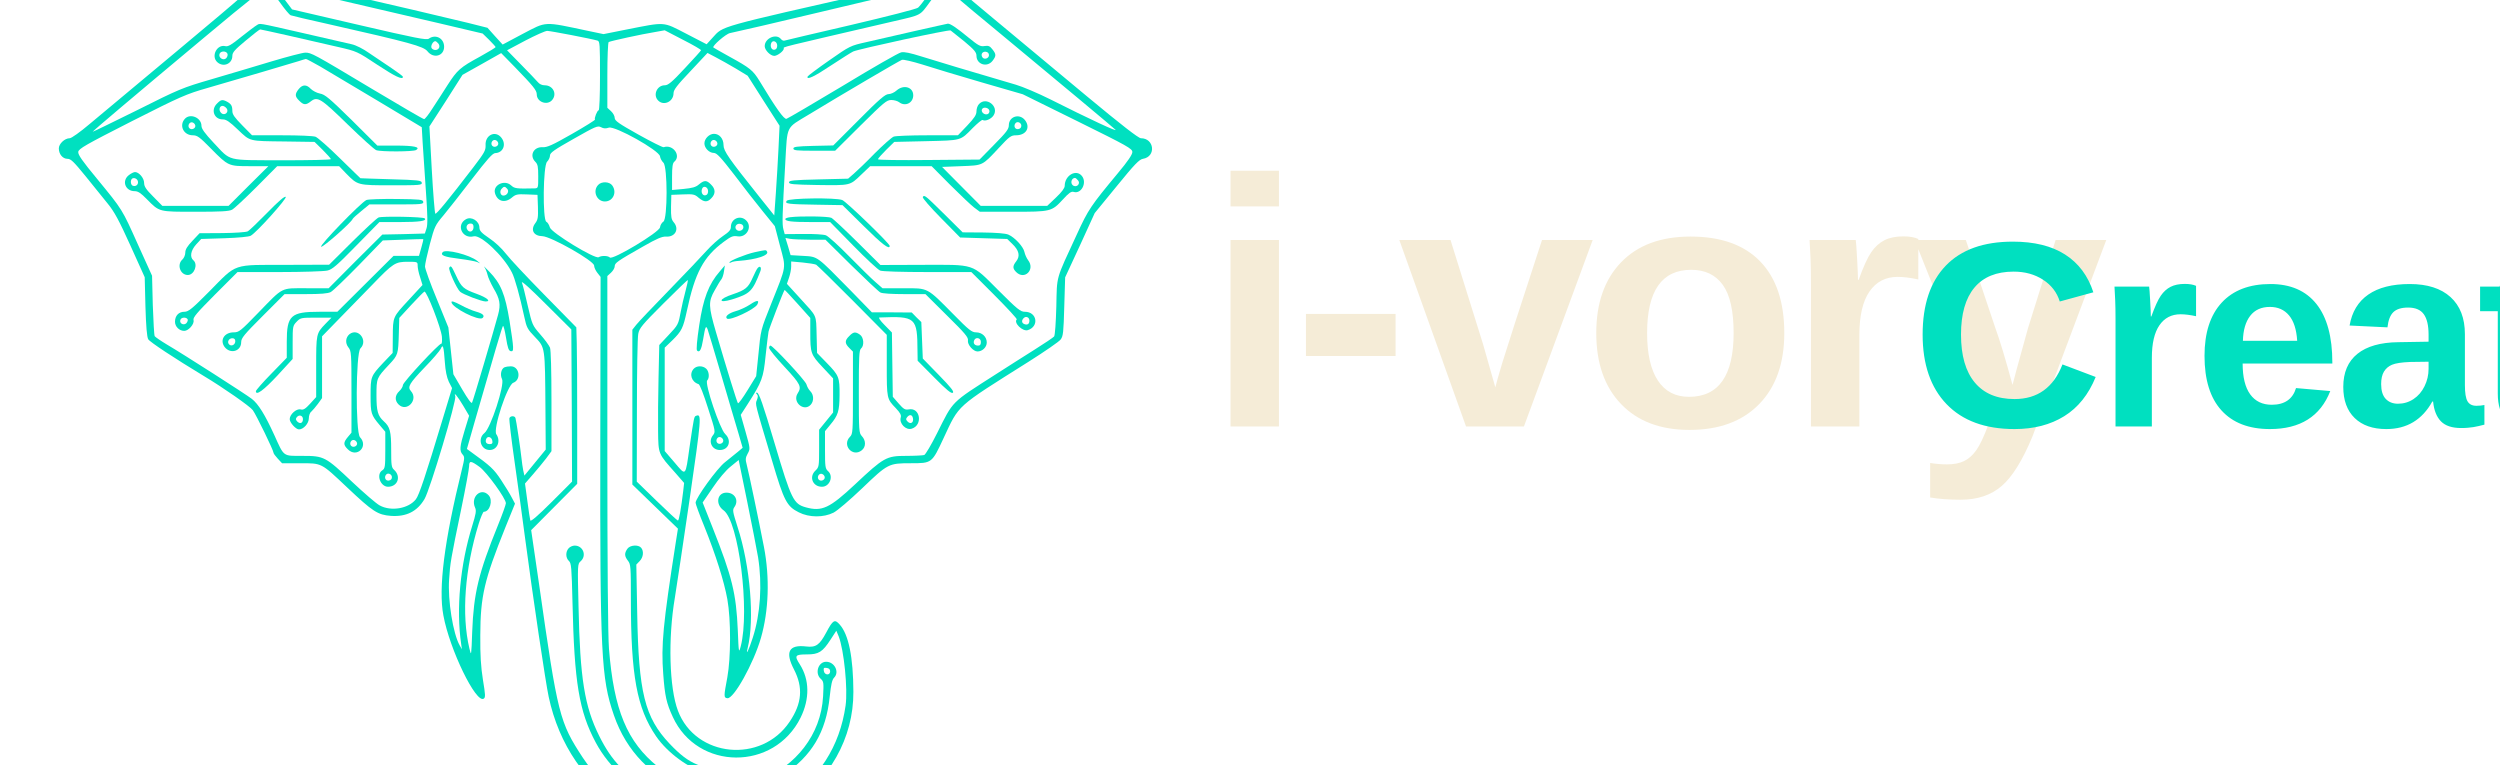
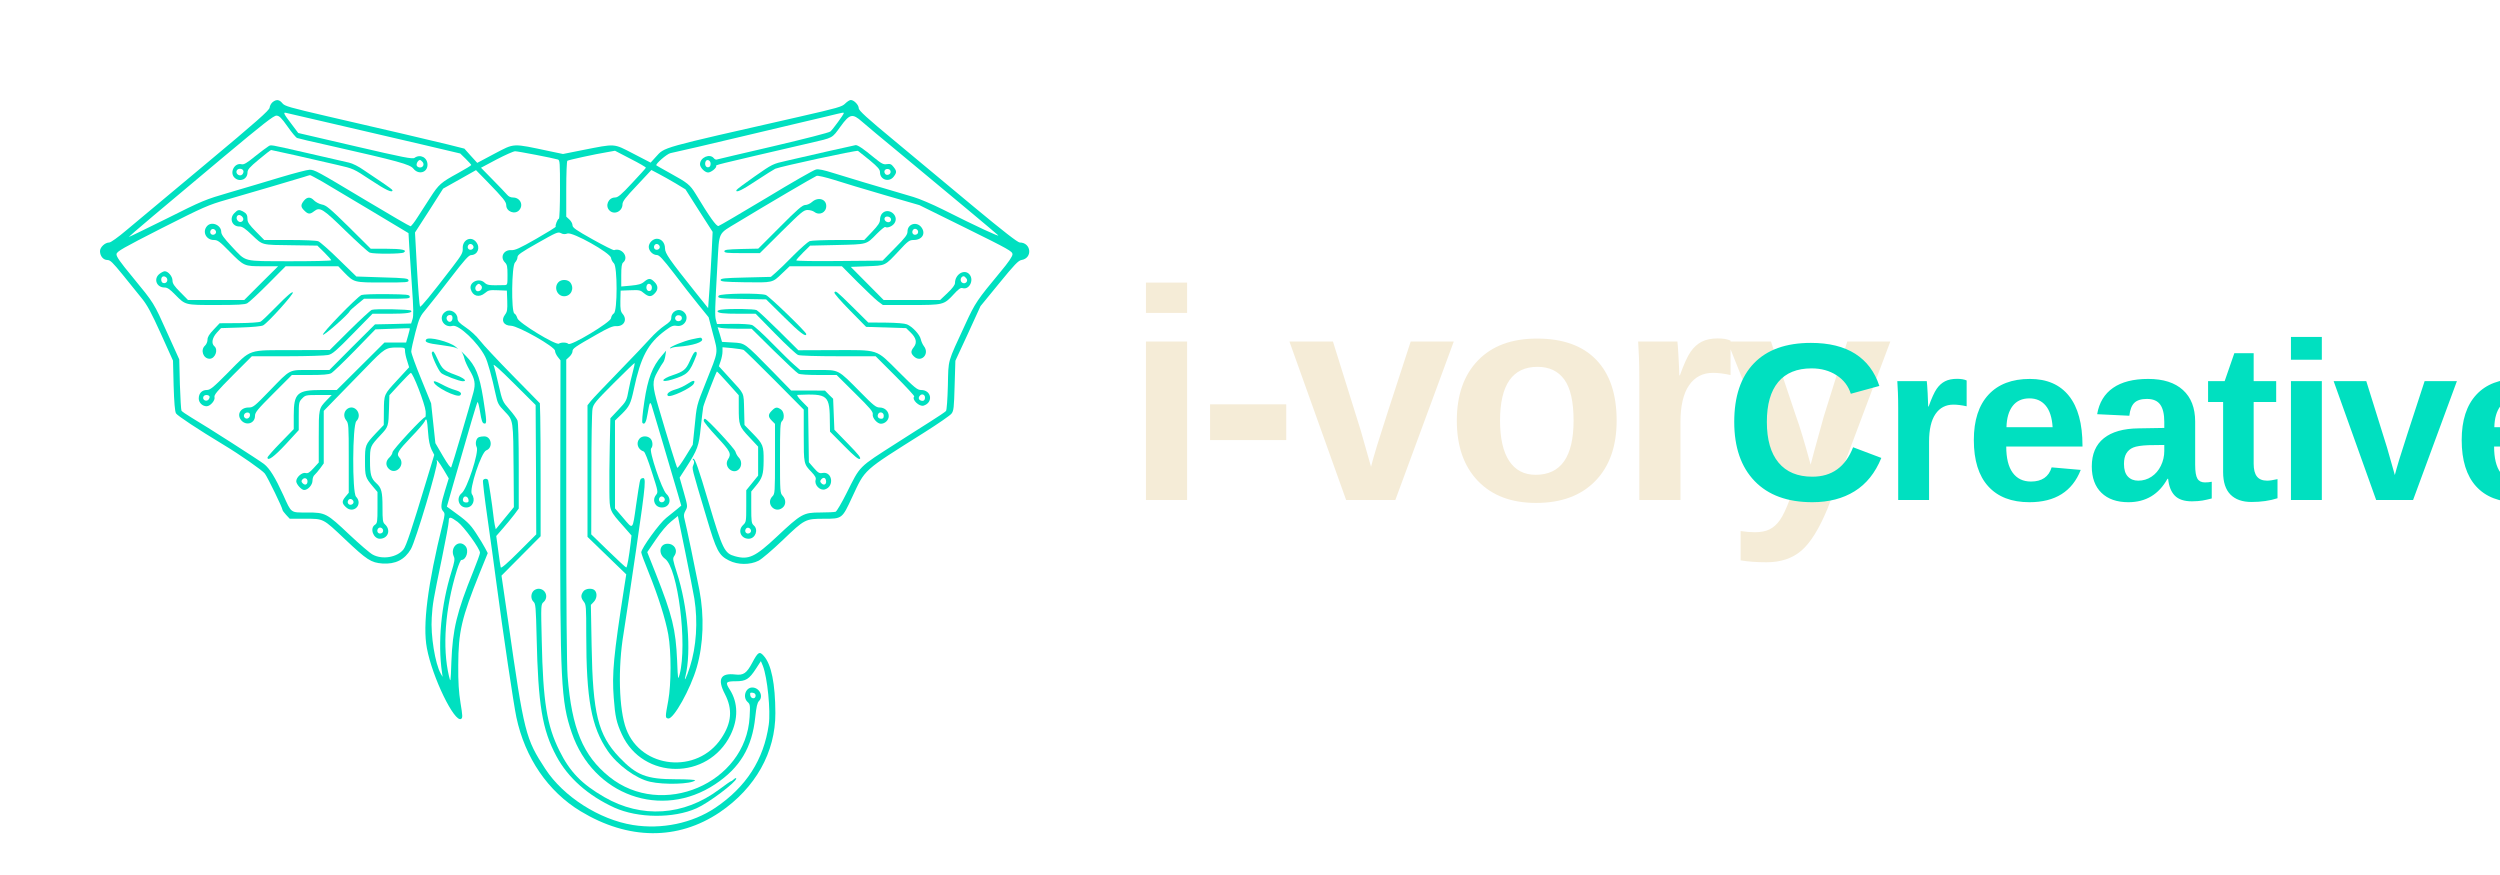
- <svg xmlns="http://www.w3.org/2000/svg" viewBox="0 0 1700 520" preserveAspectRatio="xMidYMid meet">
-   <g transform="translate(40,-20)">
+ <svg xmlns="http://www.w3.org/2000/svg" viewBox="0 0 2000 700" preserveAspectRatio="xMidYMid meet">
+   <g transform="translate(80,80)">
    <g transform="translate(-10,685) scale(0.1,-0.1)" fill="#00e0c0" stroke="none">
      <path d="M1481 6833 c-12 -10 -23 -30 -24 -44 -2 -21 -100 -108 -516 -455 -283 -236 -566 -473 -630 -526 -66 -56 -125 -98 -137 -98 -34 0 -74 -38 -74 -69 0 -39 26 -71 59 -71 23 0 42 -19 122 -117 52 -64 120 -148 151 -187 46 -56 78 -116 155 -286 l97 -215 5 -200 c4 -133 10 -207 19 -222 10 -18 178 -129 375 -248 137 -82 318 -209 336 -234 24 -33 141 -274 141 -290 0 -5 13 -23 29 -40 l29 -31 122 0 c151 0 141 5 321 -165 175 -165 207 -186 298 -193 104 -7 178 30 228 115 38 65 219 672 209 699 -13 34 16 -1 54 -65 l40 -68 -30 -98 c-34 -111 -37 -141 -14 -166 14 -16 14 -25 -5 -101 -120 -487 -161 -809 -126 -993 43 -233 222 -600 274 -566 13 8 12 25 -5 128 -14 89 -19 164 -18 303 1 266 26 374 171 735 l65 160 -21 40 c-11 22 -44 76 -73 120 -50 76 -72 96 -204 191 l-29 21 51 179 c134 467 188 650 194 657 4 5 13 -31 21 -80 11 -69 18 -88 32 -91 23 -5 22 14 -8 205 -30 183 -59 255 -139 337 -27 28 -42 42 -33 31 8 -11 18 -35 22 -53 4 -19 23 -60 41 -92 43 -72 50 -110 31 -180 -31 -115 -170 -586 -177 -598 -4 -9 -27 22 -67 90 l-60 103 -17 159 -17 159 -79 194 c-44 106 -80 206 -80 221 0 15 15 83 33 152 32 120 36 129 93 196 32 39 120 150 194 247 103 134 140 176 158 176 54 2 77 60 41 105 -41 52 -112 17 -107 -53 1 -34 -8 -50 -82 -147 -174 -227 -254 -324 -260 -317 -4 5 -15 140 -24 301 l-16 292 113 175 112 176 132 74 131 74 90 -92 c128 -132 152 -161 152 -189 0 -51 69 -77 103 -40 38 42 8 102 -49 102 -19 0 -36 8 -48 23 -10 12 -61 65 -113 118 l-95 97 124 66 c69 36 136 66 149 66 22 0 302 -54 342 -66 16 -5 17 -25 17 -240 0 -132 -4 -234 -9 -234 -10 0 -32 -56 -25 -63 3 -3 -68 -47 -157 -98 -135 -77 -169 -92 -200 -90 -61 3 -91 -57 -49 -99 17 -17 20 -33 20 -100 0 -78 0 -80 -25 -81 -124 -3 -136 -1 -159 20 -45 42 -126 3 -110 -53 16 -56 67 -69 113 -31 27 23 37 26 103 23 l73 -3 3 -82 c2 -72 0 -87 -19 -112 -33 -45 -10 -86 49 -87 59 -2 352 -168 352 -200 0 -12 10 -34 22 -49 l22 -28 -2 -1121 c-2 -1446 6 -1608 92 -1858 171 -501 718 -697 1147 -412 199 132 296 295 321 536 9 84 16 116 30 130 38 38 3 108 -54 108 -54 0 -79 -78 -37 -116 20 -18 21 -26 16 -119 -29 -532 -702 -819 -1123 -479 -210 169 -300 386 -333 803 -7 86 -11 574 -11 1334 l0 1200 25 23 c14 13 25 32 25 43 0 23 17 35 195 136 91 52 128 68 154 66 63 -4 92 52 52 98 -16 19 -19 36 -18 104 l2 82 78 3 c71 3 81 1 108 -23 38 -31 59 -32 87 -2 29 30 28 62 -3 92 -30 31 -46 31 -82 1 -22 -19 -45 -25 -106 -31 l-77 -7 0 90 c0 67 4 93 15 102 49 41 -9 121 -72 99 -7 -2 -84 37 -172 86 -134 75 -161 94 -161 113 0 13 -11 33 -25 46 l-25 23 0 221 c0 121 4 223 9 226 11 7 227 54 314 68 l67 12 125 -65 c69 -35 124 -67 122 -71 -1 -4 -51 -59 -110 -122 -89 -96 -114 -116 -137 -116 -53 0 -82 -67 -44 -104 38 -38 104 -7 104 50 0 23 23 53 116 151 l115 123 57 -30 c31 -16 93 -51 137 -77 l79 -48 108 -170 109 -170 -7 -150 c-4 -82 -12 -220 -18 -305 l-11 -155 -100 125 c-210 263 -245 313 -245 353 0 44 -28 77 -65 77 -32 0 -65 -33 -65 -65 0 -32 33 -65 64 -65 20 0 47 -29 138 -147 62 -82 149 -194 195 -250 l82 -101 35 -134 c42 -157 46 -128 -58 -389 -75 -188 -72 -176 -90 -361 l-14 -136 -59 -96 c-32 -52 -61 -92 -65 -88 -6 7 -75 229 -149 482 -52 178 -53 209 -9 286 18 33 38 66 45 74 7 8 15 33 18 55 l6 40 -34 -40 c-76 -87 -113 -184 -140 -365 -16 -106 -21 -168 -15 -174 17 -17 30 7 41 75 15 90 19 99 31 69 5 -14 47 -155 94 -315 47 -159 98 -335 115 -390 l29 -100 -32 -27 c-18 -15 -58 -47 -88 -71 -54 -42 -200 -244 -200 -276 0 -8 26 -80 59 -160 79 -196 135 -375 157 -496 25 -141 24 -397 0 -530 -25 -133 -25 -139 0 -143 43 -6 178 236 228 409 54 187 61 411 21 619 -34 175 -103 506 -117 559 -10 37 -9 48 6 76 18 32 18 35 -14 148 l-33 116 49 76 c96 150 105 176 120 325 8 74 17 149 20 165 5 25 101 273 109 283 2 2 41 -41 89 -94 l86 -96 0 -98 c0 -141 3 -151 84 -237 l71 -76 0 -116 0 -116 -47 -58 -48 -59 0 -127 c0 -123 -1 -128 -25 -151 -46 -43 -18 -110 44 -110 54 0 81 73 41 107 -18 16 -20 30 -20 144 l0 127 36 44 c53 63 62 92 63 201 1 121 -4 134 -86 218 l-67 69 -3 122 c-4 142 5 121 -110 247 l-92 101 14 41 c8 23 15 57 15 76 l0 35 78 -7 c42 -4 84 -11 92 -15 8 -5 120 -114 248 -243 l232 -234 0 -207 c0 -227 0 -228 62 -292 30 -32 38 -47 33 -63 -12 -40 35 -89 75 -76 77 24 58 147 -21 131 -24 -4 -34 1 -68 40 l-40 46 -3 218 -3 219 -50 51 c-29 29 -43 50 -35 51 248 10 258 2 259 -230 l1 -64 113 -114 c83 -84 116 -111 126 -104 11 7 -11 35 -95 121 l-109 112 -5 124 -5 124 -33 32 -32 33 -136 1 -135 0 -147 151 c-231 235 -219 227 -320 233 l-86 5 -17 59 -18 58 31 -6 c17 -3 78 -6 136 -6 l105 0 176 -174 c97 -95 186 -179 198 -185 13 -7 78 -11 164 -11 l142 0 147 -146 c123 -121 146 -149 142 -169 -5 -28 36 -75 65 -75 33 0 63 29 63 61 0 39 -32 69 -73 69 -28 0 -48 15 -152 121 -185 187 -170 179 -341 179 l-143 0 -48 42 c-26 22 -106 101 -178 174 -71 73 -143 138 -159 144 -17 6 -83 10 -155 9 l-125 -1 -9 33 c-9 34 -8 87 13 454 15 258 1 230 160 326 232 141 614 365 633 372 9 4 72 -11 140 -32 67 -22 248 -76 402 -121 l280 -81 373 -184 c342 -169 372 -186 372 -209 0 -17 -31 -63 -98 -143 -185 -223 -201 -246 -279 -416 -147 -318 -135 -276 -140 -492 -3 -110 -9 -195 -15 -203 -6 -7 -65 -47 -132 -89 -66 -42 -184 -116 -261 -166 -314 -201 -290 -178 -403 -403 -39 -78 -78 -144 -87 -148 -9 -3 -65 -6 -124 -6 -134 0 -151 -10 -347 -194 -173 -162 -225 -186 -334 -156 -84 23 -99 53 -211 430 -82 277 -108 350 -122 350 -8 0 -8 -3 0 -11 8 -8 8 -19 0 -39 -12 -31 -18 -7 105 -419 79 -267 98 -304 180 -345 71 -36 168 -36 236 -2 27 14 110 85 195 166 175 168 180 170 331 170 143 0 143 0 222 170 109 232 78 205 578 520 109 69 208 137 218 151 18 23 20 49 25 224 l6 199 101 218 100 219 149 182 c123 151 154 183 179 187 91 15 78 140 -14 140 -16 0 -132 90 -368 286 -190 158 -474 394 -632 526 -224 185 -288 244 -288 262 0 26 -38 66 -64 66 -9 0 -29 -13 -44 -28 -25 -26 -57 -35 -372 -107 -1131 -257 -1068 -239 -1145 -322 l-40 -44 -139 72 c-161 83 -137 81 -407 28 l-155 -31 -105 22 c-307 65 -279 66 -444 -20 l-137 -73 -52 57 -51 57 -135 34 c-164 40 -501 119 -958 224 -309 72 -345 82 -363 105 -24 30 -48 33 -78 9z m526 -183 c219 -51 528 -123 687 -160 l288 -68 44 -43 c24 -24 44 -46 44 -49 0 -4 -48 -33 -106 -65 -136 -74 -154 -90 -221 -194 -30 -47 -76 -119 -102 -158 -25 -40 -51 -73 -57 -73 -7 0 -166 93 -355 206 -399 239 -412 246 -453 246 -17 0 -121 -27 -231 -60 -110 -33 -293 -88 -407 -121 -199 -58 -218 -66 -507 -211 -166 -82 -301 -148 -301 -146 0 4 263 227 760 642 318 266 400 330 422 329 22 -1 39 -17 89 -88 33 -47 67 -88 76 -91 8 -3 123 -31 256 -60 557 -126 647 -151 674 -185 41 -52 113 -32 113 31 0 58 -58 88 -104 55 -15 -11 -87 3 -474 93 l-456 106 -49 65 c-68 89 -75 103 -48 96 11 -3 199 -46 418 -97z m4043 94 c0 -9 -87 -129 -107 -146 -10 -9 -202 -58 -457 -118 -242 -56 -445 -104 -451 -106 -7 -3 -18 2 -25 11 -32 39 -110 5 -110 -49 0 -27 39 -66 65 -66 21 0 65 33 65 50 0 13 -58 -2 750 186 190 44 174 36 245 133 73 101 95 105 171 38 27 -24 168 -142 314 -262 415 -344 753 -626 775 -647 20 -19 -170 69 -442 206 -84 42 -190 87 -235 100 -293 86 -548 162 -642 192 -76 24 -118 33 -138 28 -17 -3 -195 -105 -396 -227 -202 -121 -374 -222 -384 -225 -17 -4 -70 70 -183 257 -45 73 -63 88 -205 166 -58 32 -107 60 -109 62 -11 9 85 93 113 98 44 9 343 78 601 140 121 29 290 69 375 89 85 20 209 49 275 65 140 34 135 33 135 25z m-3370 -389 c17 -20 5 -45 -20 -45 -11 0 -23 7 -26 15 -6 15 11 45 26 45 4 0 13 -7 20 -15z m2305 -15 c0 -16 -6 -26 -18 -28 -19 -4 -32 20 -23 44 9 25 41 13 41 -16z m-3108 -142 c50 -29 226 -134 391 -233 l300 -180 6 -105 c4 -58 14 -205 22 -328 12 -168 13 -231 4 -256 l-11 -34 -144 -4 -145 -3 -183 -182 -182 -183 -150 0 c-179 0 -155 12 -329 -167 -121 -125 -131 -133 -167 -133 -63 0 -96 -52 -62 -99 39 -51 113 -30 113 32 0 28 19 51 147 179 l148 148 143 0 c105 0 150 4 171 14 15 8 101 91 191 183 l163 168 136 5 c75 3 137 5 139 4 2 -1 -4 -27 -13 -58 l-16 -56 -87 0 -86 0 -191 -190 -191 -190 -122 0 c-195 0 -222 -25 -222 -204 l0 -109 -105 -108 c-58 -59 -105 -113 -105 -119 0 -33 53 6 147 107 l103 112 0 112 c0 109 1 114 27 141 26 27 30 28 132 28 l105 0 -41 -42 c-63 -66 -63 -67 -63 -293 l0 -205 -41 -45 c-33 -36 -46 -44 -65 -39 -28 7 -74 -34 -74 -66 0 -24 42 -70 63 -70 31 0 67 41 67 75 0 18 7 39 17 46 9 8 29 32 45 53 l28 39 0 210 0 210 108 111 c60 61 164 169 233 239 144 149 156 157 244 157 64 0 65 -1 65 -27 0 -14 7 -50 17 -79 l16 -52 -94 -102 c-109 -118 -107 -112 -108 -252 l-1 -108 -64 -67 c-85 -91 -86 -94 -86 -223 0 -121 3 -131 62 -201 l38 -45 0 -125 c0 -113 -2 -125 -20 -137 -44 -27 -14 -112 39 -112 66 1 90 70 41 115 -18 16 -20 31 -20 137 0 125 -8 155 -50 193 -41 37 -50 69 -50 177 0 117 1 118 86 209 61 65 62 69 66 211 l3 106 81 88 c44 48 85 89 90 91 16 5 114 -249 119 -307 2 -27 0 -49 -4 -47 -14 4 -261 -262 -261 -281 0 -10 -11 -29 -25 -42 -30 -28 -32 -63 -5 -90 56 -56 138 32 84 91 -25 28 -10 52 94 161 54 55 102 112 109 126 15 35 20 20 28 -91 4 -59 13 -103 27 -133 l22 -43 -63 -208 c-117 -388 -161 -520 -183 -548 -50 -64 -169 -84 -246 -42 -23 12 -106 84 -186 159 -183 173 -192 178 -339 178 -135 0 -124 -8 -191 140 -64 140 -109 213 -154 248 -40 31 -461 301 -580 371 -40 24 -76 49 -80 55 -4 6 -9 101 -13 211 l-5 200 -96 212 c-109 243 -104 235 -278 447 -101 122 -130 164 -128 183 3 22 49 48 363 208 338 171 370 185 520 228 211 61 558 163 615 181 25 8 47 15 50 15 3 1 47 -23 97 -51z m1963 -416 c41 14 343 -155 348 -195 2 -14 12 -33 23 -43 29 -26 29 -383 0 -401 -11 -7 -21 -24 -23 -39 -4 -33 -322 -224 -341 -205 -13 13 -57 14 -76 2 -24 -15 -323 167 -332 203 -5 17 -15 34 -24 38 -26 15 -22 381 5 408 11 11 20 30 20 43 0 18 28 38 161 113 150 85 163 91 186 79 18 -10 33 -10 53 -3z m-752 -105 c4 -20 -25 -34 -40 -19 -15 15 -1 44 19 40 10 -2 19 -11 21 -21z m1490 0 c4 -20 -25 -34 -40 -19 -15 15 -1 44 19 40 10 -2 19 -11 21 -21z m-1428 -312 c14 -17 -2 -45 -27 -45 -19 0 -28 27 -13 45 16 19 24 19 40 0z m1365 -15 c0 -16 -6 -26 -18 -28 -19 -4 -32 20 -23 44 9 25 41 13 41 -16z m-3215 -1020 c0 -24 -26 -38 -42 -22 -16 16 -2 42 22 42 13 0 20 -7 20 -20z m5070 -5 c0 -18 -5 -25 -19 -25 -23 0 -35 15 -27 35 10 26 46 18 46 -10z m-4610 -525 c0 -27 -19 -35 -38 -17 -12 13 -13 19 -3 31 16 19 41 10 41 -14z m4148 6 c6 -29 -15 -43 -35 -24 -14 14 -14 20 -3 33 16 19 34 15 38 -9z m-1053 -946 c29 -183 16 -385 -36 -546 -27 -84 -50 -131 -35 -71 48 193 18 559 -69 825 -33 104 -35 114 -21 134 32 45 3 98 -54 98 -64 0 -77 -79 -20 -120 103 -73 180 -683 117 -925 -13 -49 -14 -46 -20 110 -11 250 -38 361 -172 699 l-67 169 69 101 c41 61 89 118 122 144 l54 44 58 -283 c32 -156 65 -327 74 -379z m-1894 615 c50 -37 179 -215 179 -247 0 -9 -24 -76 -54 -150 -132 -325 -165 -462 -175 -723 -6 -167 -6 -169 -19 -115 -55 231 -31 542 63 848 14 45 30 82 35 82 41 0 64 78 33 112 -51 57 -126 -11 -92 -85 9 -19 5 -43 -20 -123 -82 -264 -110 -565 -75 -804 l5 -35 -15 26 c-45 79 -82 306 -72 449 7 112 11 135 82 477 30 145 54 276 54 293 0 39 12 38 71 -5z m-596 -70 c0 -13 -8 -21 -22 -23 -23 -3 -33 25 -16 42 13 13 38 1 38 -19z m2943 2 c4 -20 -25 -34 -40 -19 -15 15 -1 44 19 40 10 -2 19 -11 21 -21z m37 -1322 c0 -30 -39 -27 -43 3 -3 20 0 23 20 20 15 -2 23 -10 23 -23z" />
      <path d="M1445 6478 c-11 -6 -58 -42 -105 -79 -66 -54 -89 -67 -107 -63 -58 15 -100 -69 -55 -109 41 -37 102 -11 102 43 0 23 15 41 91 104 50 42 94 76 98 76 7 0 315 -69 528 -119 131 -30 132 -31 268 -121 121 -80 175 -106 175 -82 0 4 -35 30 -78 59 -42 28 -110 74 -150 101 -42 30 -92 55 -120 61 -26 6 -175 40 -331 76 -321 73 -290 68 -316 53z m-198 -194 c3 -8 -1 -22 -9 -30 -19 -19 -55 4 -45 30 8 21 46 21 54 0z" />
      <path d="M5920 6439 c-118 -27 -265 -61 -327 -75 -112 -25 -113 -26 -255 -125 -79 -55 -144 -104 -146 -109 -10 -27 44 -2 159 75 70 46 138 89 151 95 42 18 650 150 662 143 6 -4 48 -38 94 -75 67 -56 82 -74 82 -97 0 -59 72 -82 109 -35 26 34 26 45 -1 79 -17 22 -27 26 -53 22 -28 -5 -42 3 -106 55 -81 67 -128 99 -144 97 -5 -1 -107 -23 -225 -50z m505 -164 c0 -23 -34 -33 -45 -14 -13 20 1 40 24 37 13 -2 21 -10 21 -23z" />
      <path d="M1731 6044 c-27 -34 -26 -50 4 -79 30 -30 45 -31 79 -4 45 35 68 21 251 -158 94 -91 180 -169 193 -174 32 -12 253 -11 272 1 31 20 -14 30 -139 30 l-125 0 -175 174 c-152 149 -181 174 -216 180 -21 4 -49 19 -62 32 -29 31 -56 30 -82 -2z" />
      <path d="M1175 5945 c-43 -42 -19 -108 41 -107 22 0 46 -16 101 -69 87 -82 70 -78 320 -81 l202 -3 56 -55 c30 -30 55 -58 55 -62 0 -5 -150 -8 -333 -8 -385 2 -342 -10 -466 121 -59 63 -81 94 -81 113 0 56 -77 88 -113 48 -41 -45 -9 -112 54 -112 30 0 46 -11 124 -91 118 -119 118 -119 267 -119 l123 0 -136 -135 -135 -135 -225 0 -225 0 -62 63 c-49 49 -62 69 -62 93 0 33 -35 74 -62 74 -8 0 -27 -9 -42 -21 -50 -39 -24 -109 40 -109 23 0 42 -13 84 -56 85 -86 78 -84 330 -84 172 0 227 3 248 14 15 8 90 78 167 155 l140 141 210 0 211 0 49 -51 c78 -79 76 -79 310 -79 191 0 206 1 203 18 -3 15 -24 18 -208 23 -113 3 -207 7 -209 7 -2 1 -65 63 -141 137 -75 74 -149 139 -164 145 -16 6 -113 10 -229 10 l-203 0 -67 68 c-52 53 -67 74 -67 97 0 36 -8 48 -37 64 -31 16 -41 14 -68 -14z m65 -31 c21 -25 -13 -55 -36 -32 -19 18 -12 48 9 48 8 0 20 -7 27 -16z m-212 -117 c4 -20 -25 -34 -40 -19 -15 15 -1 44 19 40 10 -2 19 -11 21 -21z m-390 -381 c4 -21 -14 -37 -35 -29 -14 5 -18 35 -6 47 12 12 38 1 41 -18z" />
      <path d="M1519 5205 c-63 -64 -123 -122 -134 -128 -12 -6 -83 -11 -174 -12 l-154 -1 -48 -51 c-36 -38 -49 -59 -49 -81 0 -16 -9 -37 -20 -47 -39 -35 -14 -105 37 -105 44 0 71 72 38 100 -26 22 -18 67 19 108 l34 37 159 5 c93 3 166 10 178 17 41 23 248 254 238 264 -7 7 -48 -28 -124 -106z" />
      <path d="M2192 5290 c-37 -16 -326 -314 -308 -318 15 -3 206 166 214 189 2 5 29 30 59 54 l55 45 185 0 c170 0 184 1 181 18 -3 15 -21 17 -183 19 -99 1 -190 -2 -203 -7z" />
      <path d="M2274 5171 c-12 -5 -93 -80 -179 -165 l-157 -156 -277 -1 c-390 -1 -343 16 -541 -184 -115 -116 -139 -135 -166 -135 -39 0 -64 -27 -64 -68 0 -33 29 -62 63 -62 29 0 70 47 63 73 -5 18 21 48 147 175 l152 152 285 0 c157 0 303 5 325 10 34 7 65 34 197 169 l158 161 142 0 c131 0 183 8 166 25 -11 11 -291 16 -314 6z m-1298 -692 c3 -6 -1 -18 -9 -27 -19 -18 -50 0 -40 24 6 17 39 19 49 3z" />
      <path d="M2077 4378 c-27 -22 -31 -61 -8 -90 20 -25 21 -39 21 -303 l0 -277 -25 -30 c-31 -37 -31 -53 0 -83 61 -62 143 19 83 82 -31 33 -29 572 3 604 53 53 -14 142 -74 97z m51 -741 c4 -20 -25 -34 -40 -19 -15 15 -1 44 19 40 10 -2 19 -11 21 -21z" />
      <path d="M3767 5392 c-39 -42 -9 -112 46 -112 55 0 84 61 51 108 -19 28 -74 30 -97 4z" />
      <path d="M5797 6035 c-15 -14 -40 -25 -55 -25 -22 0 -62 -34 -202 -175 l-174 -174 -136 -3 c-112 -3 -135 -6 -135 -18 0 -13 22 -15 142 -15 l142 0 174 173 c158 156 176 172 208 172 19 0 43 -7 53 -15 42 -32 96 -5 96 47 0 56 -65 75 -113 33z" />
      <path d="M6357 5942 c-10 -10 -17 -32 -17 -49 0 -24 -14 -45 -63 -97 l-63 -66 -206 0 c-114 0 -218 -4 -231 -9 -14 -6 -72 -57 -129 -114 -56 -58 -121 -120 -142 -138 l-39 -34 -201 -5 c-170 -4 -201 -7 -201 -20 0 -13 29 -15 190 -18 230 -3 223 -5 300 69 l62 59 209 0 209 0 125 -126 c69 -69 143 -139 164 -155 l39 -29 224 0 c260 0 264 1 341 84 41 45 57 56 73 51 51 -16 92 61 57 107 -39 51 -118 6 -118 -66 0 -15 -20 -42 -59 -79 l-60 -57 -226 0 -226 0 -132 133 -131 132 129 5 c151 6 142 1 256 123 73 79 84 87 118 87 69 0 100 53 61 103 -38 48 -110 25 -110 -35 0 -26 -17 -48 -100 -132 l-99 -101 -346 -3 c-195 -2 -345 0 -345 5 0 5 25 33 55 63 l56 55 217 5 c243 6 231 2 316 89 33 33 63 58 68 55 17 -11 58 6 74 31 40 61 -50 131 -99 77z m71 -45 c2 -9 -4 -20 -12 -23 -21 -8 -46 13 -39 32 8 20 47 13 51 -9z m217 -102 c0 -13 -8 -21 -22 -23 -23 -3 -33 25 -16 42 13 13 38 1 38 -19z m385 -371 c22 -25 -13 -55 -37 -32 -16 17 -5 48 17 48 4 0 13 -7 20 -16z" />
      <path d="M5975 5310 c-4 -6 52 -70 124 -143 l130 -132 160 -5 160 -5 35 -34 c46 -44 54 -82 27 -117 -26 -33 -26 -49 -1 -74 57 -57 131 17 81 81 -10 13 -21 38 -25 56 -8 37 -67 100 -110 118 -20 8 -82 13 -171 14 l-139 1 -126 125 c-131 129 -135 132 -145 115z" />
      <path d="M5050 5285 c-17 -21 8 -24 207 -27 l172 -3 144 -142 c125 -124 177 -164 177 -135 0 16 -296 302 -323 312 -46 17 -362 13 -377 -5z" />
      <path d="M5073 5173 c-18 -2 -33 -8 -33 -12 0 -16 44 -21 175 -21 l130 0 157 -160 c86 -88 169 -165 183 -170 15 -6 150 -10 323 -10 l297 0 158 -158 c87 -87 155 -161 151 -164 -23 -23 40 -84 75 -73 79 25 63 125 -20 125 -30 0 -49 15 -184 150 -182 181 -146 170 -527 169 l-271 -1 -156 155 c-86 85 -166 160 -178 166 -21 10 -207 13 -280 4z m1627 -703 c0 -23 -13 -32 -34 -24 -19 7 -21 25 -5 41 16 16 39 5 39 -17z" />
      <path d="M2868 5159 c-69 -39 -24 -136 53 -116 48 13 203 -133 260 -246 20 -38 54 -161 84 -301 16 -74 21 -84 74 -139 68 -72 67 -62 70 -483 l2 -281 -73 -89 -72 -88 -8 35 c-4 18 -9 57 -12 84 -8 74 -36 258 -41 273 -6 16 -34 15 -41 -1 -3 -8 13 -144 36 -303 23 -159 54 -388 70 -509 54 -408 140 -986 161 -1083 69 -325 253 -594 514 -752 382 -231 777 -234 1112 -9 286 194 447 480 446 794 -1 236 -32 390 -93 458 -34 39 -46 32 -92 -55 -45 -84 -70 -102 -136 -94 -118 14 -145 -37 -83 -156 63 -122 55 -230 -29 -355 -192 -288 -640 -244 -760 74 -59 156 -68 491 -21 768 12 72 57 375 101 674 79 546 82 579 45 564 -16 -5 -15 -4 -46 -213 -29 -205 -23 -198 -102 -105 l-67 78 0 351 0 352 51 49 c65 64 74 83 100 202 55 259 113 367 251 469 50 37 63 42 93 37 64 -10 104 68 57 110 -40 37 -102 9 -102 -46 0 -20 -12 -34 -54 -62 -30 -20 -81 -66 -113 -102 -32 -36 -146 -156 -254 -267 -107 -110 -208 -216 -222 -234 l-27 -34 0 -526 0 -527 155 -150 155 -150 -15 -95 c-87 -558 -100 -698 -85 -893 11 -150 22 -199 65 -292 168 -366 689 -369 869 -5 63 128 61 258 -5 362 -39 60 -33 68 48 68 80 0 106 16 161 101 l39 60 16 -38 c36 -92 63 -359 47 -471 -40 -279 -180 -497 -427 -664 -185 -124 -429 -175 -660 -138 -268 43 -556 227 -700 448 -158 241 -170 286 -297 1177 l-54 370 157 158 156 157 0 423 c0 232 -1 471 -3 532 l-3 109 -217 221 c-119 121 -238 248 -263 281 -27 35 -74 79 -112 104 -54 37 -66 50 -67 72 0 45 -55 79 -92 57z m52 -53 c0 -28 -24 -41 -40 -21 -16 20 -5 45 20 45 14 0 20 -7 20 -24z m1835 -1 c0 -22 -31 -33 -47 -17 -17 17 -1 44 24 40 15 -2 23 -10 23 -23z m-1167 -1213 l2 -517 -139 -139 c-93 -93 -142 -135 -145 -125 -2 8 -12 67 -20 133 l-16 118 54 62 c29 33 70 83 90 109 l36 49 0 338 c0 212 -4 349 -10 366 -6 15 -36 56 -66 90 -54 62 -55 65 -85 194 -16 72 -34 143 -40 158 -6 17 52 -35 163 -146 l173 -172 3 -518z m773 777 c-11 -41 -25 -101 -31 -134 -17 -92 -18 -94 -85 -165 l-62 -66 -5 -224 c-3 -124 -4 -287 -3 -362 2 -157 0 -152 116 -282 l61 -70 -6 -54 c-14 -118 -29 -202 -36 -202 -4 0 -69 60 -144 133 l-136 132 1 480 c0 264 4 500 9 524 7 39 24 60 171 207 90 90 165 162 166 160 2 -2 -5 -37 -16 -77z" />
      <path d="M2710 4935 c-17 -21 9 -32 115 -45 55 -7 109 -17 120 -22 l20 -9 -20 17 c-50 41 -215 83 -235 59z" />
      <path d="M4832 4935 c-62 -14 -172 -58 -172 -70 0 -3 5 -3 12 1 6 4 30 9 52 10 120 9 207 38 192 63 -8 13 -4 13 -84 -4z" />
      <path d="M2755 4830 c-8 -13 51 -144 74 -164 20 -18 146 -66 173 -66 40 0 10 26 -61 52 -90 33 -103 44 -140 124 -31 66 -35 71 -46 54z" />
      <path d="M4852 4827 c-6 -6 -21 -37 -35 -68 -29 -65 -48 -81 -134 -110 -98 -32 -104 -65 -5 -35 124 39 139 54 193 193 9 25 -3 39 -19 20z" />
      <path d="M2770 4596 c0 -37 188 -132 212 -108 16 16 1 30 -45 43 -23 6 -70 26 -104 45 -44 23 -63 29 -63 20z" />
      <path d="M4800 4579 c-24 -16 -68 -37 -98 -45 -48 -14 -74 -36 -59 -50 18 -18 189 62 207 96 16 31 -3 31 -50 -1z" />
      <path d="M5475 4365 c-32 -31 -31 -50 0 -81 l25 -25 0 -279 c0 -267 -1 -281 -20 -300 -57 -57 18 -142 80 -92 29 23 29 66 1 96 -20 22 -21 31 -21 303 0 237 2 282 15 293 23 19 19 76 -7 94 -31 22 -45 20 -73 -9z" />
      <path d="M4930 4284 c0 -9 47 -67 105 -129 109 -117 118 -136 89 -180 -38 -59 43 -128 89 -77 23 25 21 68 -3 92 -11 11 -22 31 -26 46 -6 25 -228 264 -245 264 -5 0 -9 -7 -9 -16z" />
      <path d="M3132 4153 c-24 -9 -33 -52 -18 -81 19 -38 -77 -333 -120 -367 -48 -38 -24 -115 36 -115 52 0 77 61 45 107 -24 35 75 335 115 350 57 21 42 114 -18 112 -15 0 -33 -3 -40 -6z m-84 -501 c3 -16 -2 -22 -17 -22 -24 0 -33 13 -25 35 9 23 38 14 42 -13z" />
      <path d="M4417 4142 c-32 -35 -15 -89 33 -104 9 -3 34 -67 65 -165 51 -157 51 -160 33 -183 -34 -42 -7 -100 47 -100 61 0 83 65 36 109 -36 34 -141 345 -122 364 17 17 13 62 -7 80 -24 22 -65 21 -85 -1z m201 -485 c4 -20 -25 -34 -40 -19 -15 15 -1 44 19 40 10 -2 19 -11 21 -21z" />
      <path d="M3567 2922 c-22 -24 -21 -65 1 -86 17 -15 19 -41 25 -284 12 -543 45 -740 158 -951 93 -174 254 -316 464 -412 189 -85 472 -88 658 -5 95 42 317 209 317 238 0 6 -8 4 -18 -5 -10 -10 -21 -17 -25 -17 -3 0 -46 -30 -94 -66 -283 -211 -620 -233 -918 -61 -182 105 -276 202 -360 372 -100 201 -131 391 -141 880 -7 288 -7 290 15 309 42 38 16 106 -41 106 -14 0 -32 -8 -41 -18z" />
      <path d="M3966 2918 c-21 -30 -20 -50 4 -81 19 -24 20 -40 20 -265 0 -517 41 -738 171 -928 77 -113 227 -223 339 -248 113 -26 331 -19 361 11 5 5 -65 9 -154 9 -236 0 -316 32 -454 177 -169 179 -211 348 -220 890 l-6 328 23 24 c25 26 29 67 10 90 -19 23 -76 19 -94 -7z" />
    </g>
  </g>
-   <text x="820" y="290" font-family="Syne,DM Sans,Arial,sans-serif" font-weight="800" font-size="240" letter-spacing="-8" fill="#f5ecd7">i-vory</text>
-   <text x="1300" y="290" font-family="Syne,DM Sans,Arial,sans-serif" font-weight="700" font-size="180" letter-spacing="-4" fill="#00e0c0">Creative</text>
+   <text x="900" y="400" font-family="Syne,DM Sans,Arial,sans-serif" font-weight="800" font-size="240" letter-spacing="-8" fill="#f5ecd7">i-vory</text>
+   <text x="1380" y="400" font-family="Syne,DM Sans,Arial,sans-serif" font-weight="700" font-size="180" letter-spacing="-4" fill="#00e0c0">Creative</text>
</svg>
